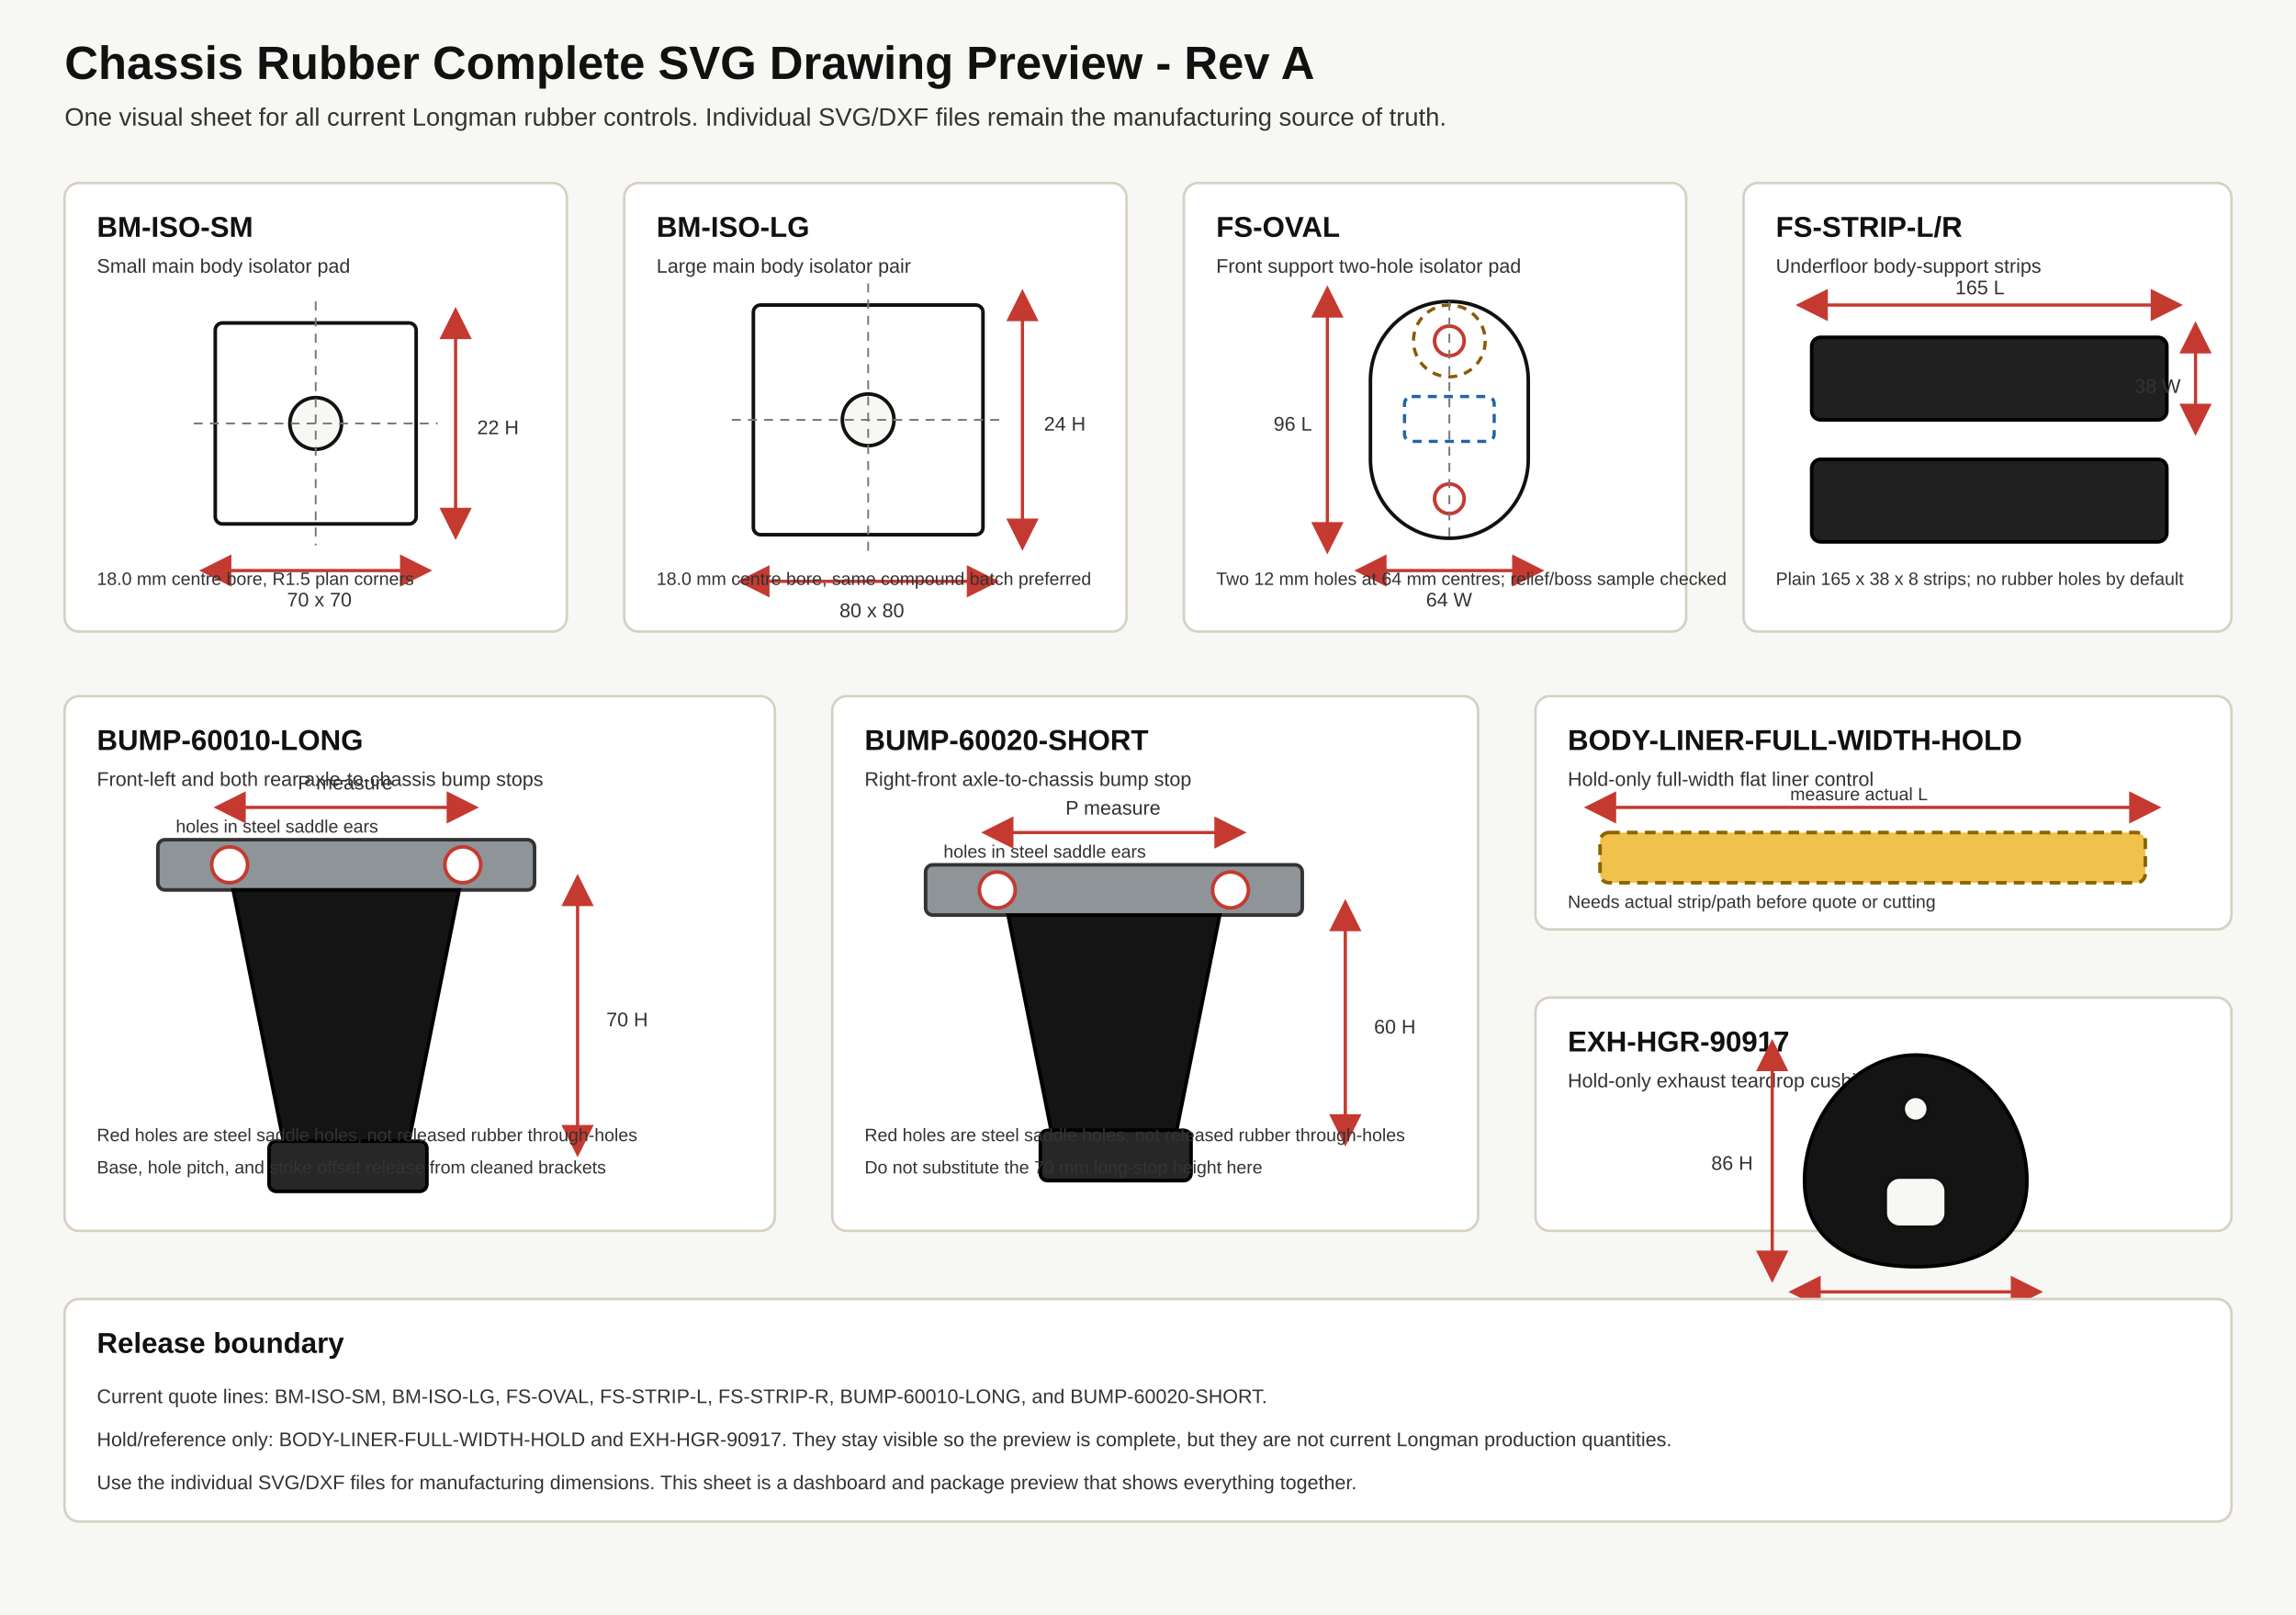
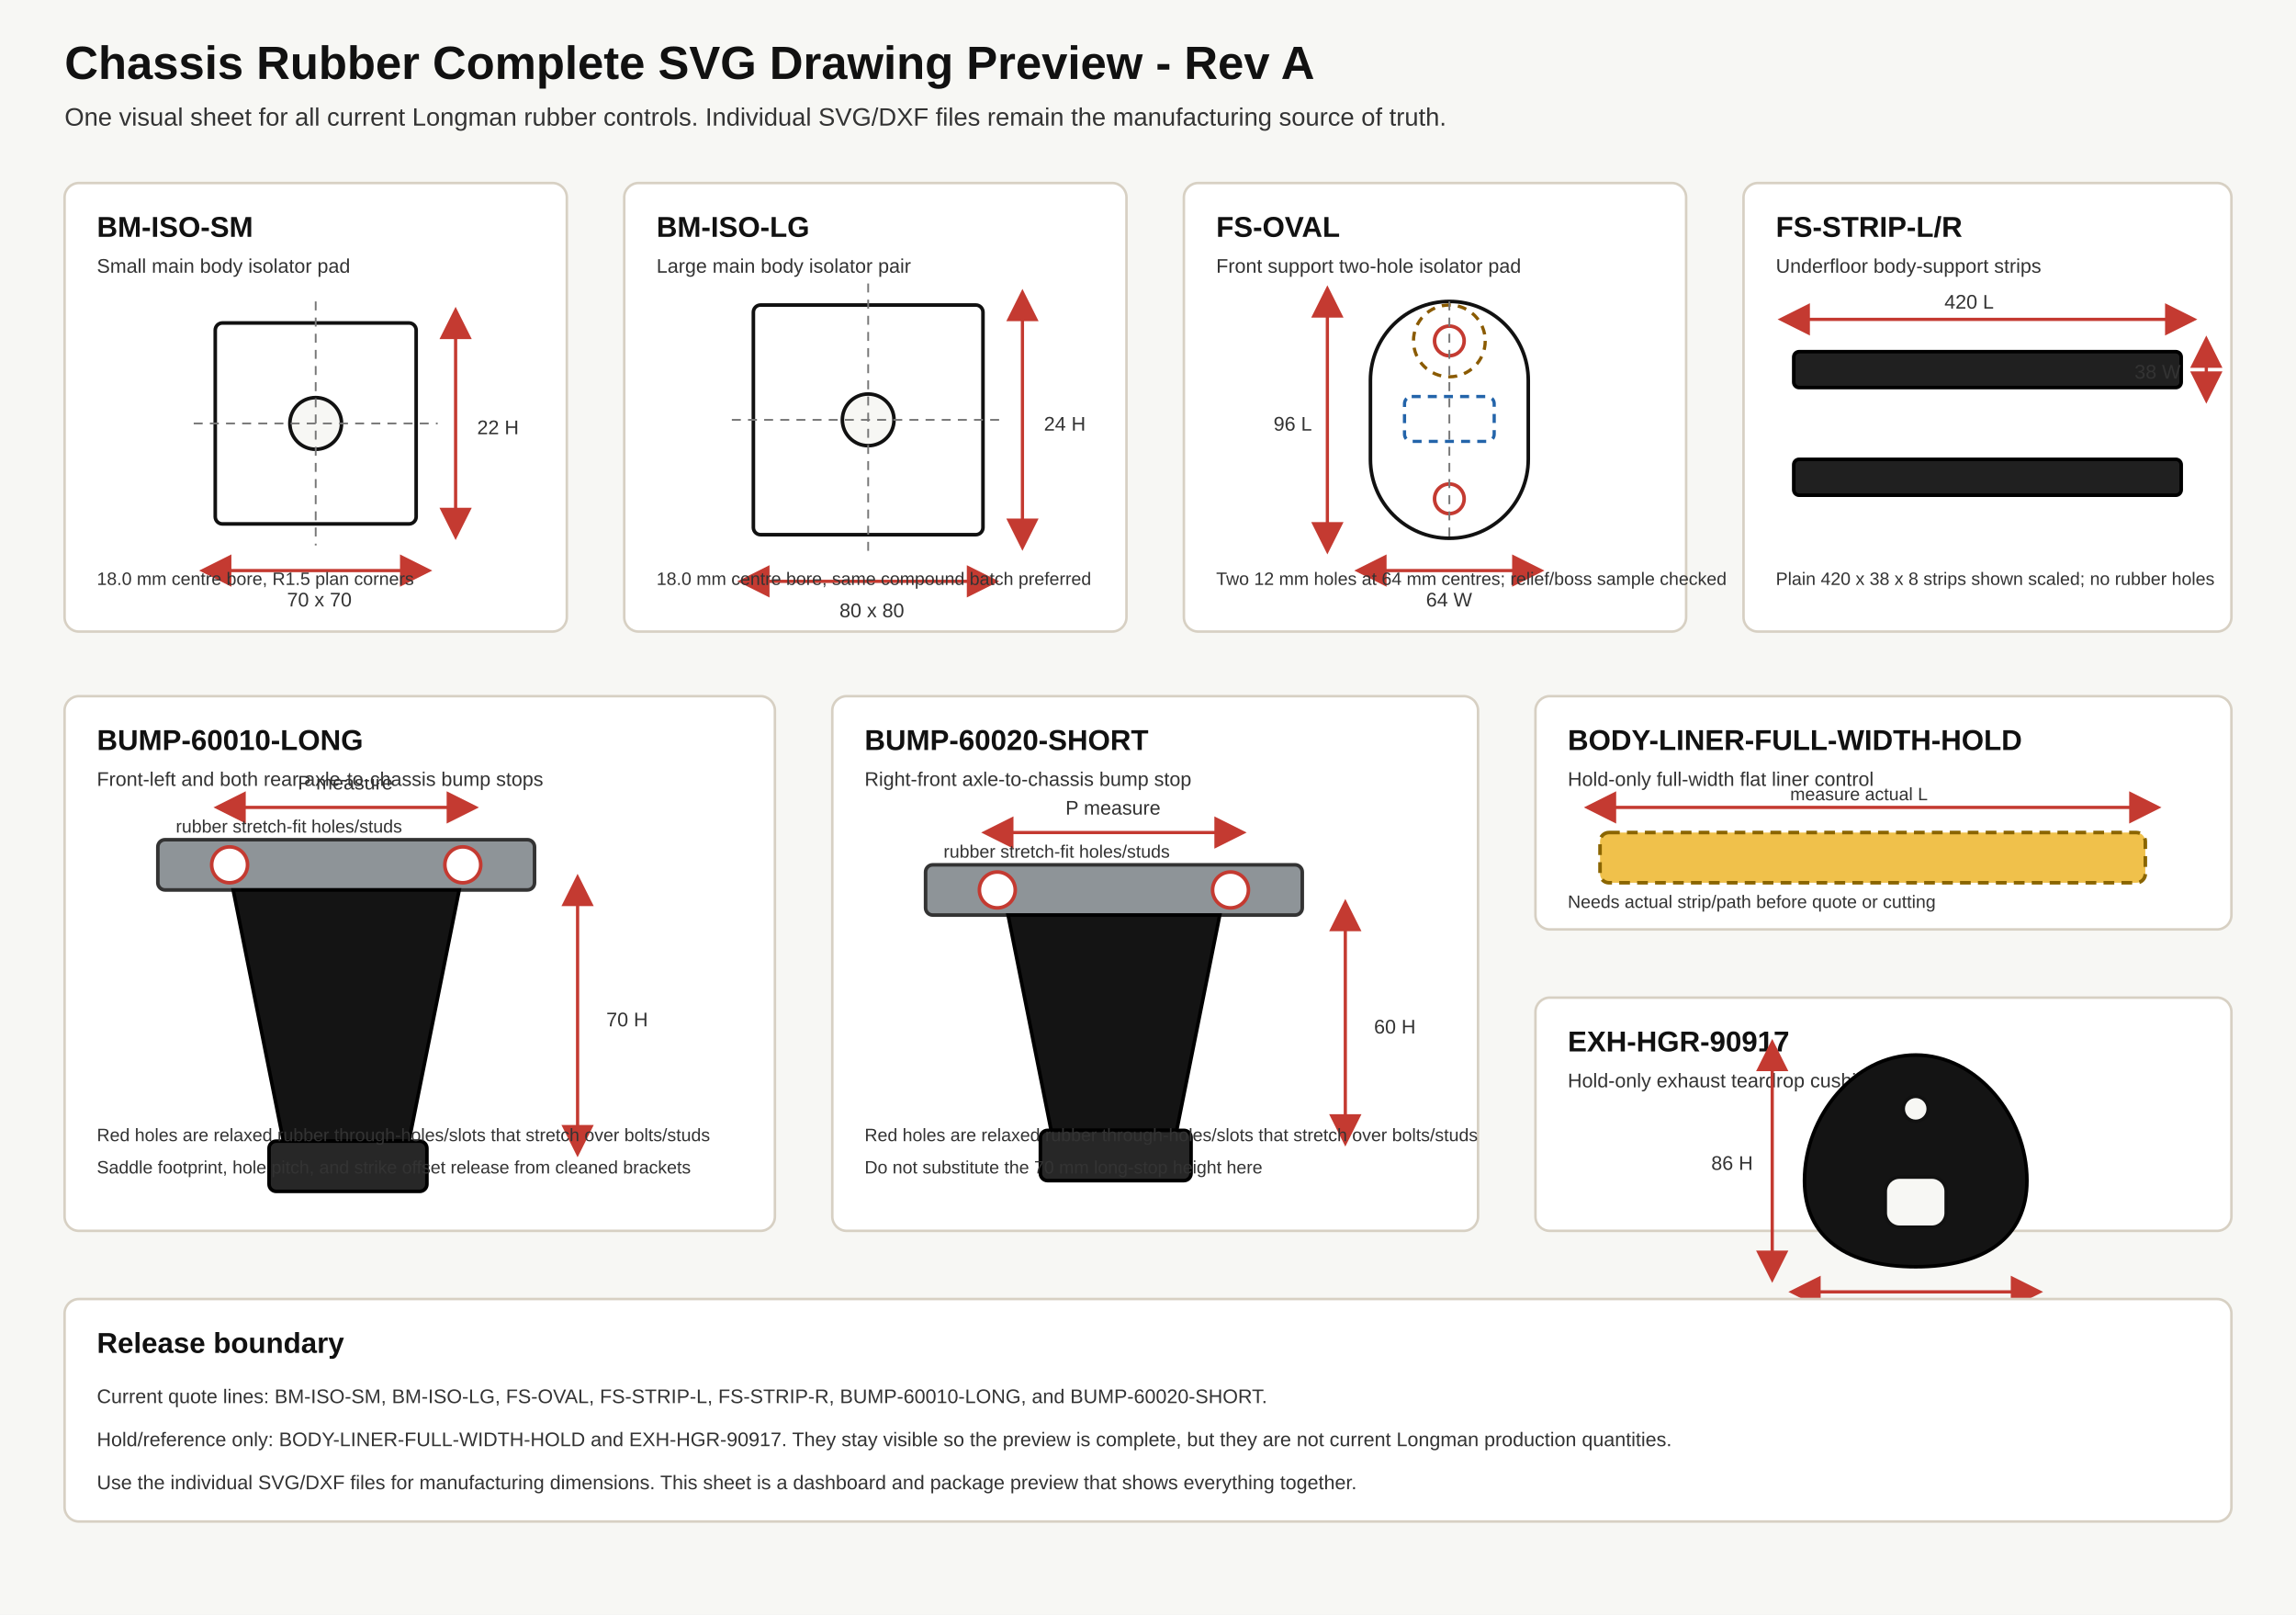
<svg xmlns="http://www.w3.org/2000/svg" width="1280" height="900" viewBox="0 0 1280 900" role="img" aria-labelledby="title desc">
  <rect width="1280" height="900" fill="#f7f7f4" />
  <style>
    .title { font: 700 26px Arial, sans-serif; fill: #111; }
    .subtitle { font: 14px Arial, sans-serif; fill: #333; }
    .panel { fill: #fff; stroke: #d7d0c3; stroke-width: 1.4; }
    .panel-title { font: 700 16px Arial, sans-serif; fill: #111; }
    .label { font: 13px Arial, sans-serif; fill: #222; }
    .small { font: 11px Arial, sans-serif; fill: #333; }
    .tiny { font: 10px Arial, sans-serif; fill: #333; }
    .rubber { fill: #141414; stroke: #000; stroke-width: 2; }
    .rubber2 { fill: #272727; stroke: #000; stroke-width: 2; }
    .steel { fill: #8e9498; stroke: #333; stroke-width: 2; }
    .cut { fill: none; stroke: #111; stroke-width: 2; }
    .hole { fill: #fff; stroke: #c43a31; stroke-width: 2; }
    .bore { fill: #f7f7f4; stroke: #111; stroke-width: 2; }
    .center { stroke: #777; stroke-width: 1; stroke-dasharray: 5 4; }
    .dim { stroke: #c43a31; stroke-width: 1.8; fill: none; marker-start: url(#arrow); marker-end: url(#arrow); }
    .guide { stroke: #666; stroke-width: 1.3; stroke-dasharray: 6 5; fill: none; }
    .hold { fill: #f0c14b; stroke: #8a6500; stroke-width: 2; stroke-dasharray: 6 4; }
    .mark { fill: none; stroke: #8a5a00; stroke-width: 1.8; stroke-dasharray: 5 4; }
    .relief { fill: none; stroke: #2364aa; stroke-width: 1.8; stroke-dasharray: 5 4; }
    .strip { fill: #202020; stroke: #000; stroke-width: 2; }
    .callout { stroke: #2364aa; stroke-width: 1.6; fill: none; marker-end: url(#arrowBlue); }
  </style>
  <defs>
    <marker id="arrow" markerWidth="10" markerHeight="10" refX="5" refY="5" orient="auto-start-reverse">
      <path d="M0,0 L10,5 L0,10 z" fill="#c43a31" />
    </marker>
    <marker id="arrowBlue" markerWidth="10" markerHeight="10" refX="8" refY="5" orient="auto">
      <path d="M0,0 L10,5 L0,10 z" fill="#2364aa" />
    </marker>
  </defs>
  <text x="36" y="44" class="title">Chassis Rubber Complete SVG Drawing Preview - Rev A</text>
  <text x="36" y="70" class="subtitle">One visual sheet for all current Longman rubber controls. Individual SVG/DXF files remain the manufacturing source of truth.</text>
  <g transform="translate(36,102)">
    <rect class="panel" x="0" y="0" width="280" height="250" rx="8" />
    <text class="panel-title" x="18" y="30">BM-ISO-SM</text>
    <text class="small" x="18" y="50">Small main body isolator pad</text>
    <g transform="translate(84,78)">
      <rect class="cut" x="0" y="0" width="112" height="112" rx="4" />
      <circle class="bore" cx="56" cy="56" r="14.4" />
      <line class="center" x1="56" y1="-12" x2="56" y2="124" />
      <line class="center" x1="-12" y1="56" x2="124" y2="56" />
      <path class="dim" d="M0 138 L112 138" />
      <text class="small" x="40" y="158">70 x 70</text>
      <path class="dim" d="M134 0 L134 112" />
      <text class="small" x="146" y="62">22 H</text>
    </g>
    <text class="tiny" x="18" y="224">18.0 mm centre bore, R1.5 plan corners</text>
  </g>
  <g transform="translate(348,102)">
    <rect class="panel" x="0" y="0" width="280" height="250" rx="8" />
    <text class="panel-title" x="18" y="30">BM-ISO-LG</text>
    <text class="small" x="18" y="50">Large main body isolator pair</text>
    <g transform="translate(72,68)">
      <rect class="cut" x="0" y="0" width="128" height="128" rx="4" />
      <circle class="bore" cx="64" cy="64" r="14.4" />
      <line class="center" x1="64" y1="-12" x2="64" y2="140" />
      <line class="center" x1="-12" y1="64" x2="140" y2="64" />
      <path class="dim" d="M0 154 L128 154" />
      <text class="small" x="48" y="174">80 x 80</text>
      <path class="dim" d="M150 0 L150 128" />
      <text class="small" x="162" y="70">24 H</text>
    </g>
    <text class="tiny" x="18" y="224">18.0 mm centre bore, same compound batch preferred</text>
  </g>
  <g transform="translate(660,102)">
    <rect class="panel" x="0" y="0" width="280" height="250" rx="8" />
    <text class="panel-title" x="18" y="30">FS-OVAL</text>
    <text class="small" x="18" y="50">Front support two-hole isolator pad</text>
    <g transform="translate(104,66)">
      <path class="cut" d="M0 44 A44 44 0 0 1 44 0 L44 0 A44 44 0 0 1 88 44 L88 88 A44 44 0 0 1 44 132 A44 44 0 0 1 0 88 Z" />
      <circle class="hole" cx="44" cy="22" r="8.25" />
      <circle class="hole" cx="44" cy="110" r="8.25" />
      <circle class="mark" cx="44" cy="22" r="20" />
      <rect class="relief" x="19" y="53" width="50" height="25" rx="4" />
      <line class="center" x1="44" y1="0" x2="44" y2="132" />
      <path class="dim" d="M-24 0 L-24 132" />
      <text class="small" x="-54" y="72">96 L</text>
      <path class="dim" d="M0 150 L88 150" />
      <text class="small" x="31" y="170">64 W</text>
    </g>
    <text class="tiny" x="18" y="224">Two 12 mm holes at 64 mm centres; relief/boss sample checked</text>
  </g>
  <g transform="translate(972,102)">
    <rect class="panel" x="0" y="0" width="272" height="250" rx="8" />
    <text class="panel-title" x="18" y="30">FS-STRIP-L/R</text>
    <text class="small" x="18" y="50">Underfloor body-support strips</text>
-     <rect class="strip" x="38" y="86" width="198" height="46" rx="5" />
-     <rect class="strip" x="38" y="154" width="198" height="46" rx="5" />
-     <path class="dim" d="M38 68 L236 68" />
-     <text class="small" x="118" y="62">165 L</text>
-     <path class="dim" d="M252 86 L252 132" />
-     <text class="small" x="218" y="117">38 W</text>
-     <text class="tiny" x="18" y="224">Plain 165 x 38 x 8 strips; no rubber holes by default</text>
+     <rect class="strip" x="28" y="94" width="216" height="20" rx="3" />
+     <rect class="strip" x="28" y="154" width="216" height="20" rx="3" />
+     <path class="dim" d="M28 76 L244 76" />
+     <text class="small" x="112" y="70">420 L</text>
+     <path class="dim" d="M258 94 L258 114" />
+     <text class="small" x="218" y="109">38 W</text>
+     <text class="tiny" x="18" y="224">Plain 420 x 38 x 8 strips shown scaled; no rubber holes</text>
  </g>
  <g transform="translate(36,388)">
    <rect class="panel" x="0" y="0" width="396" height="298" rx="8" />
    <text class="panel-title" x="18" y="30">BUMP-60010-LONG</text>
    <text class="small" x="18" y="50">Front-left and both rear axle-to-chassis bump stops</text>
    <g transform="translate(42,80)">
      <rect class="steel" x="10" y="0" width="210" height="28" rx="4" />
      <path class="rubber" d="M52 28 L178 28 L150 168 L80 168 Z" />
      <rect class="rubber2" x="72" y="168" width="88" height="28" rx="4" />
      <circle class="hole" cx="50" cy="14" r="10" />
      <circle class="hole" cx="180" cy="14" r="10" />
      <path class="dim" d="M244 28 L244 168" />
      <text class="small" x="260" y="104">70 H</text>
      <path class="dim" d="M50 -18 L180 -18" />
      <text class="small" x="88" y="-28">P measure</text>
-       <text class="tiny" x="20" y="-4">holes in steel saddle ears</text>
+       <text class="tiny" x="20" y="-4">rubber stretch-fit holes/studs</text>
    </g>
-     <text class="tiny" x="18" y="248">Red holes are steel saddle holes, not released rubber through-holes</text>
-     <text class="tiny" x="18" y="266">Base, hole pitch, and strike offset release from cleaned brackets</text>
+     <text class="tiny" x="18" y="248">Red holes are relaxed rubber through-holes/slots that stretch over bolts/studs</text>
+     <text class="tiny" x="18" y="266">Saddle footprint, hole pitch, and strike offset release from cleaned brackets</text>
  </g>
  <g transform="translate(464,388)">
    <rect class="panel" x="0" y="0" width="360" height="298" rx="8" />
    <text class="panel-title" x="18" y="30">BUMP-60020-SHORT</text>
    <text class="small" x="18" y="50">Right-front axle-to-chassis bump stop</text>
    <g transform="translate(42,94)">
      <rect class="steel" x="10" y="0" width="210" height="28" rx="4" />
      <path class="rubber" d="M56 28 L174 28 L150 148 L80 148 Z" />
      <rect class="rubber2" x="74" y="148" width="84" height="28" rx="4" />
      <circle class="hole" cx="50" cy="14" r="10" />
      <circle class="hole" cx="180" cy="14" r="10" />
      <path class="dim" d="M244 28 L244 148" />
      <text class="small" x="260" y="94">60 H</text>
      <path class="dim" d="M50 -18 L180 -18" />
      <text class="small" x="88" y="-28">P measure</text>
-       <text class="tiny" x="20" y="-4">holes in steel saddle ears</text>
+       <text class="tiny" x="20" y="-4">rubber stretch-fit holes/studs</text>
    </g>
-     <text class="tiny" x="18" y="248">Red holes are steel saddle holes, not released rubber through-holes</text>
+     <text class="tiny" x="18" y="248">Red holes are relaxed rubber through-holes/slots that stretch over bolts/studs</text>
    <text class="tiny" x="18" y="266">Do not substitute the 70 mm long-stop height here</text>
  </g>
  <g transform="translate(856,388)">
    <rect class="panel" x="0" y="0" width="388" height="130" rx="8" />
    <text class="panel-title" x="18" y="30">BODY-LINER-FULL-WIDTH-HOLD</text>
    <text class="small" x="18" y="50">Hold-only full-width flat liner control</text>
    <rect class="hold" x="36" y="76" width="304" height="28" rx="5" />
    <path class="dim" d="M36 62 L340 62" />
    <text class="tiny" x="142" y="58">measure actual L</text>
    <text class="tiny" x="18" y="118">Needs actual strip/path before quote or cutting</text>
  </g>
  <g transform="translate(856,556)">
    <rect class="panel" x="0" y="0" width="388" height="130" rx="8" />
    <text class="panel-title" x="18" y="30">EXH-HGR-90917</text>
    <text class="small" x="18" y="50">Hold-only exhaust teardrop cushion reference</text>
    <g transform="translate(166,24)">
      <path class="rubber" d="M46 8 C80 8 108 42 108 78 C108 110 84 126 46 126 C8 126 -16 110 -16 78 C-16 42 12 8 46 8 Z" />
      <circle class="bore" cx="46" cy="38" r="7" />
      <rect class="bore" x="29" y="76" width="34" height="28" rx="8" />
      <path class="dim" d="M-34 8 L-34 126" />
      <text class="small" x="-68" y="72">86 H</text>
      <path class="dim" d="M-16 140 L108 140" />
      <text class="small" x="28" y="160">48 W</text>
    </g>
  </g>
  <g transform="translate(36,724)">
    <rect class="panel" x="0" y="0" width="1208" height="124" rx="8" />
    <text class="panel-title" x="18" y="30">Release boundary</text>
    <text class="small" x="18" y="58">Current quote lines: BM-ISO-SM, BM-ISO-LG, FS-OVAL, FS-STRIP-L, FS-STRIP-R, BUMP-60010-LONG, and BUMP-60020-SHORT.</text>
    <text class="small" x="18" y="82">Hold/reference only: BODY-LINER-FULL-WIDTH-HOLD and EXH-HGR-90917. They stay visible so the preview is complete, but they are not current Longman production quantities.</text>
    <text class="small" x="18" y="106">Use the individual SVG/DXF files for manufacturing dimensions. This sheet is a dashboard and package preview that shows everything together.</text>
  </g>
</svg>
